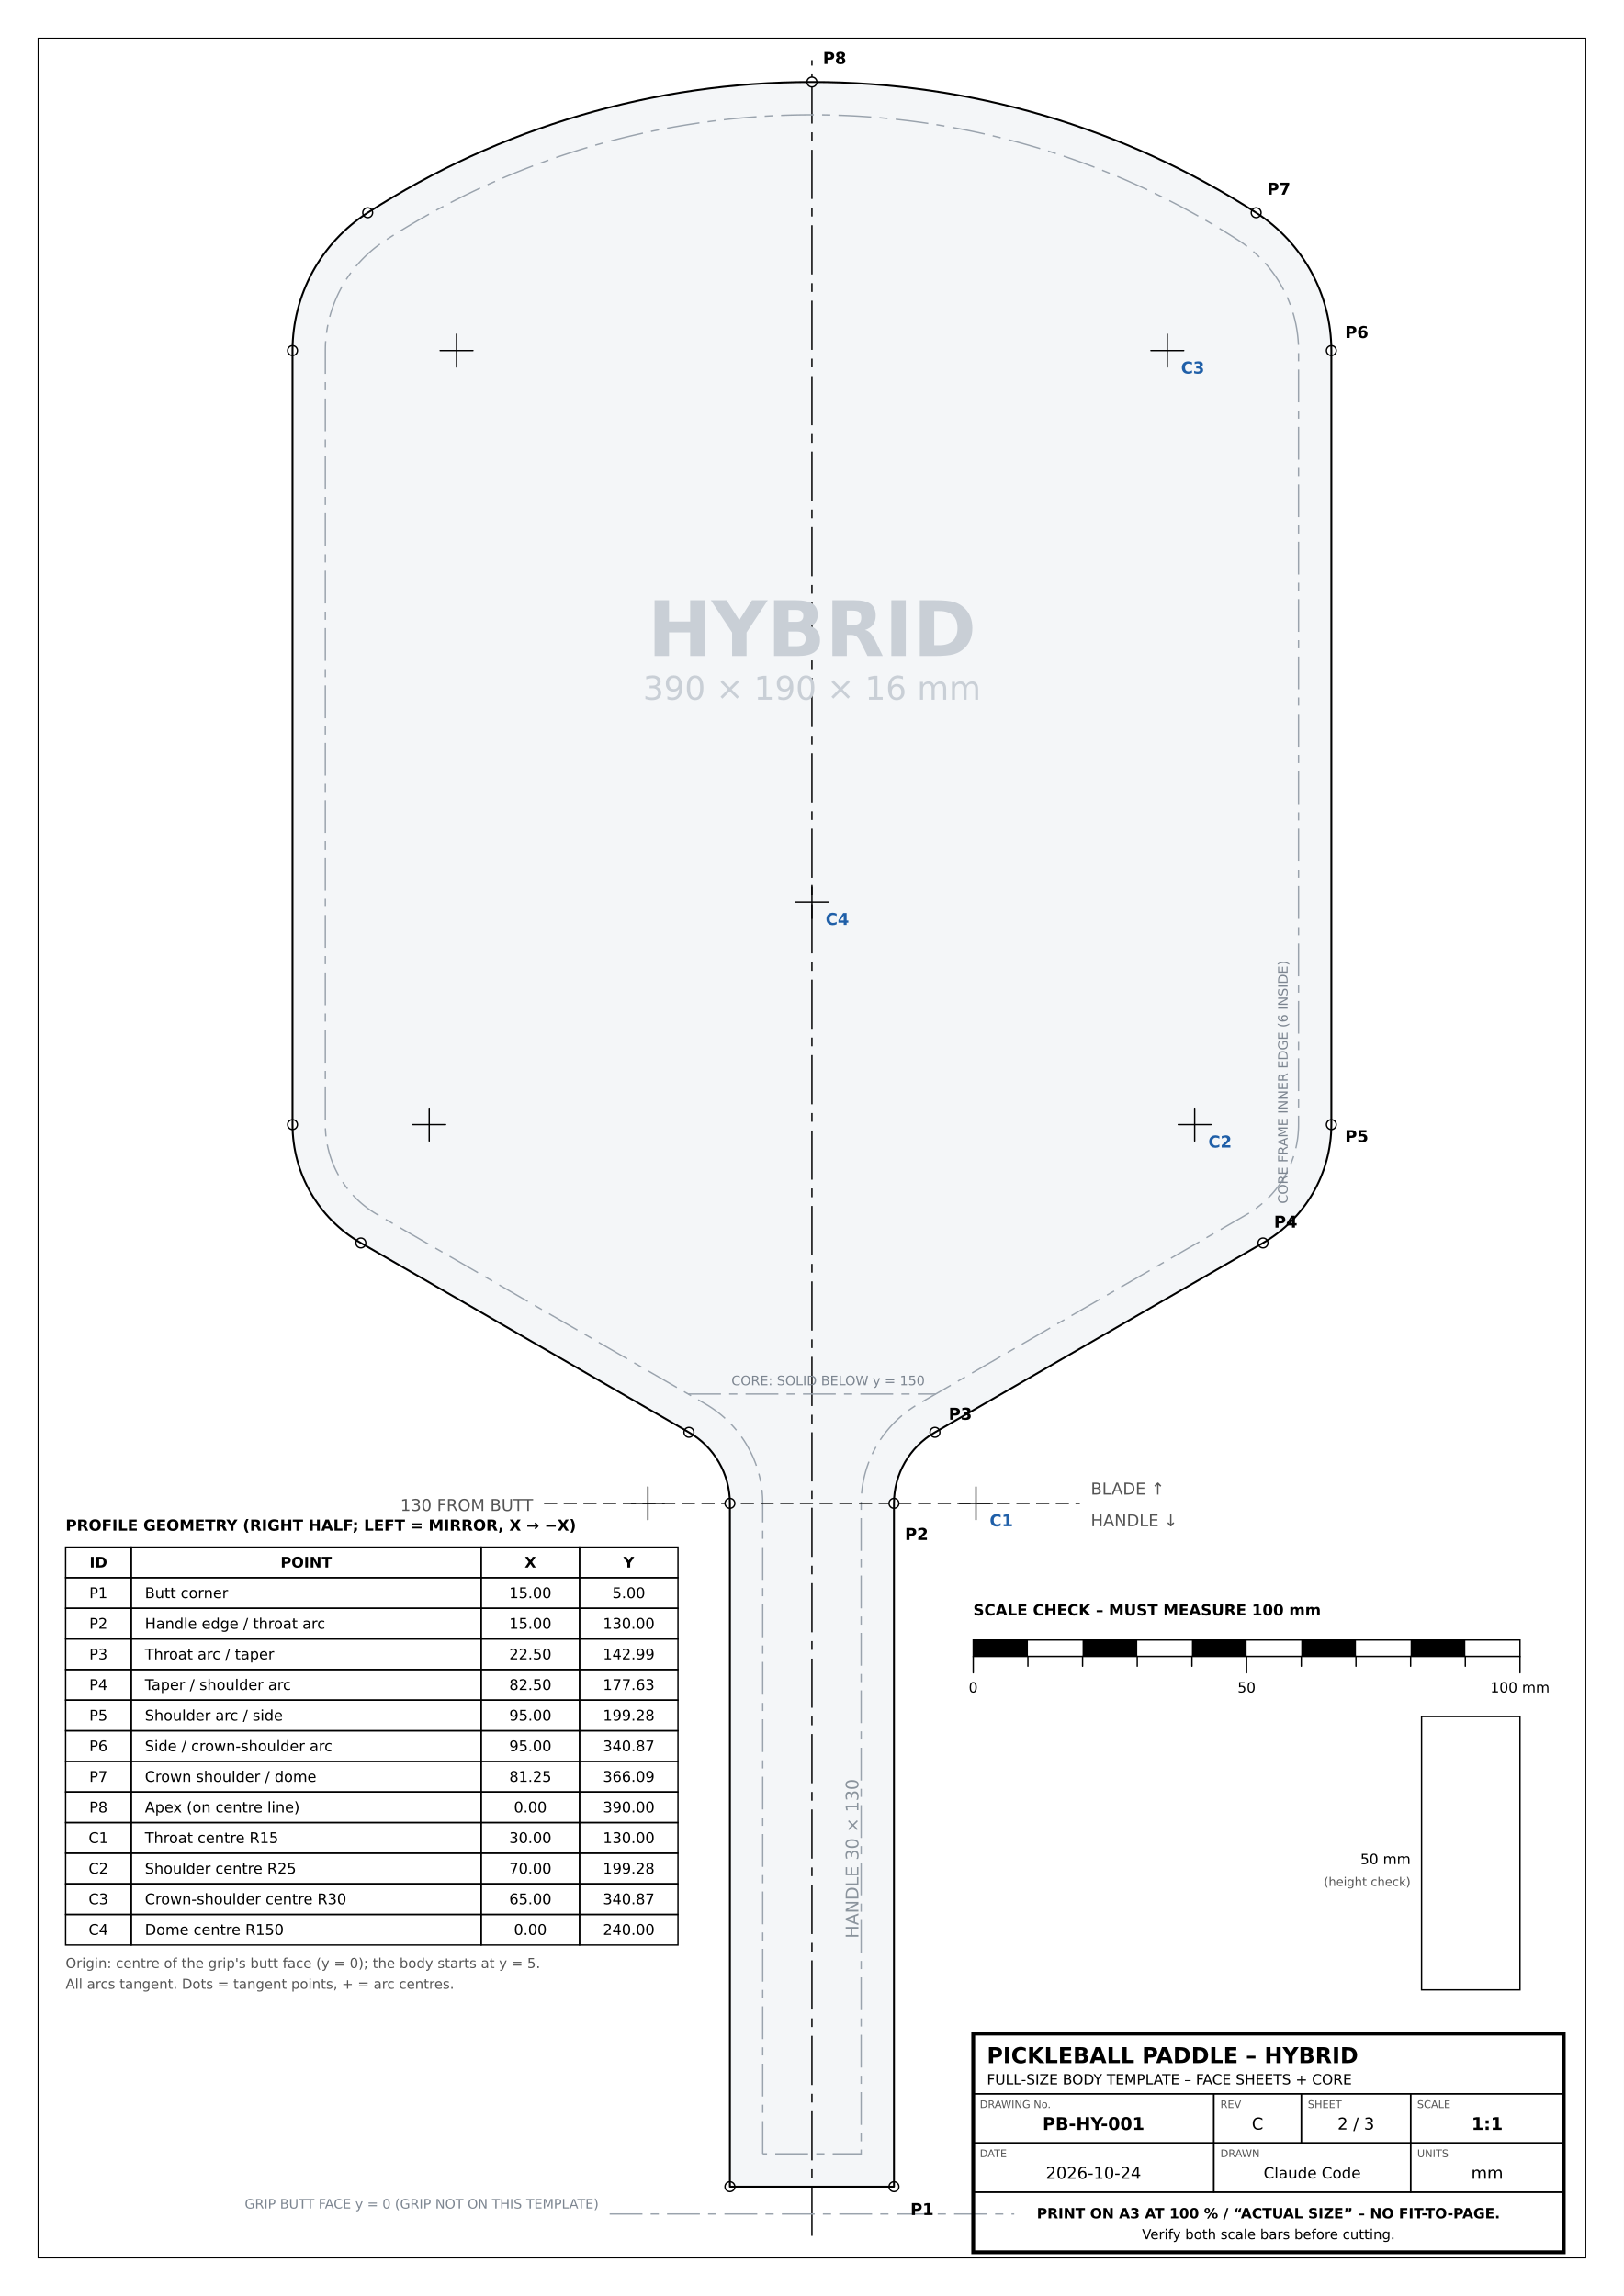
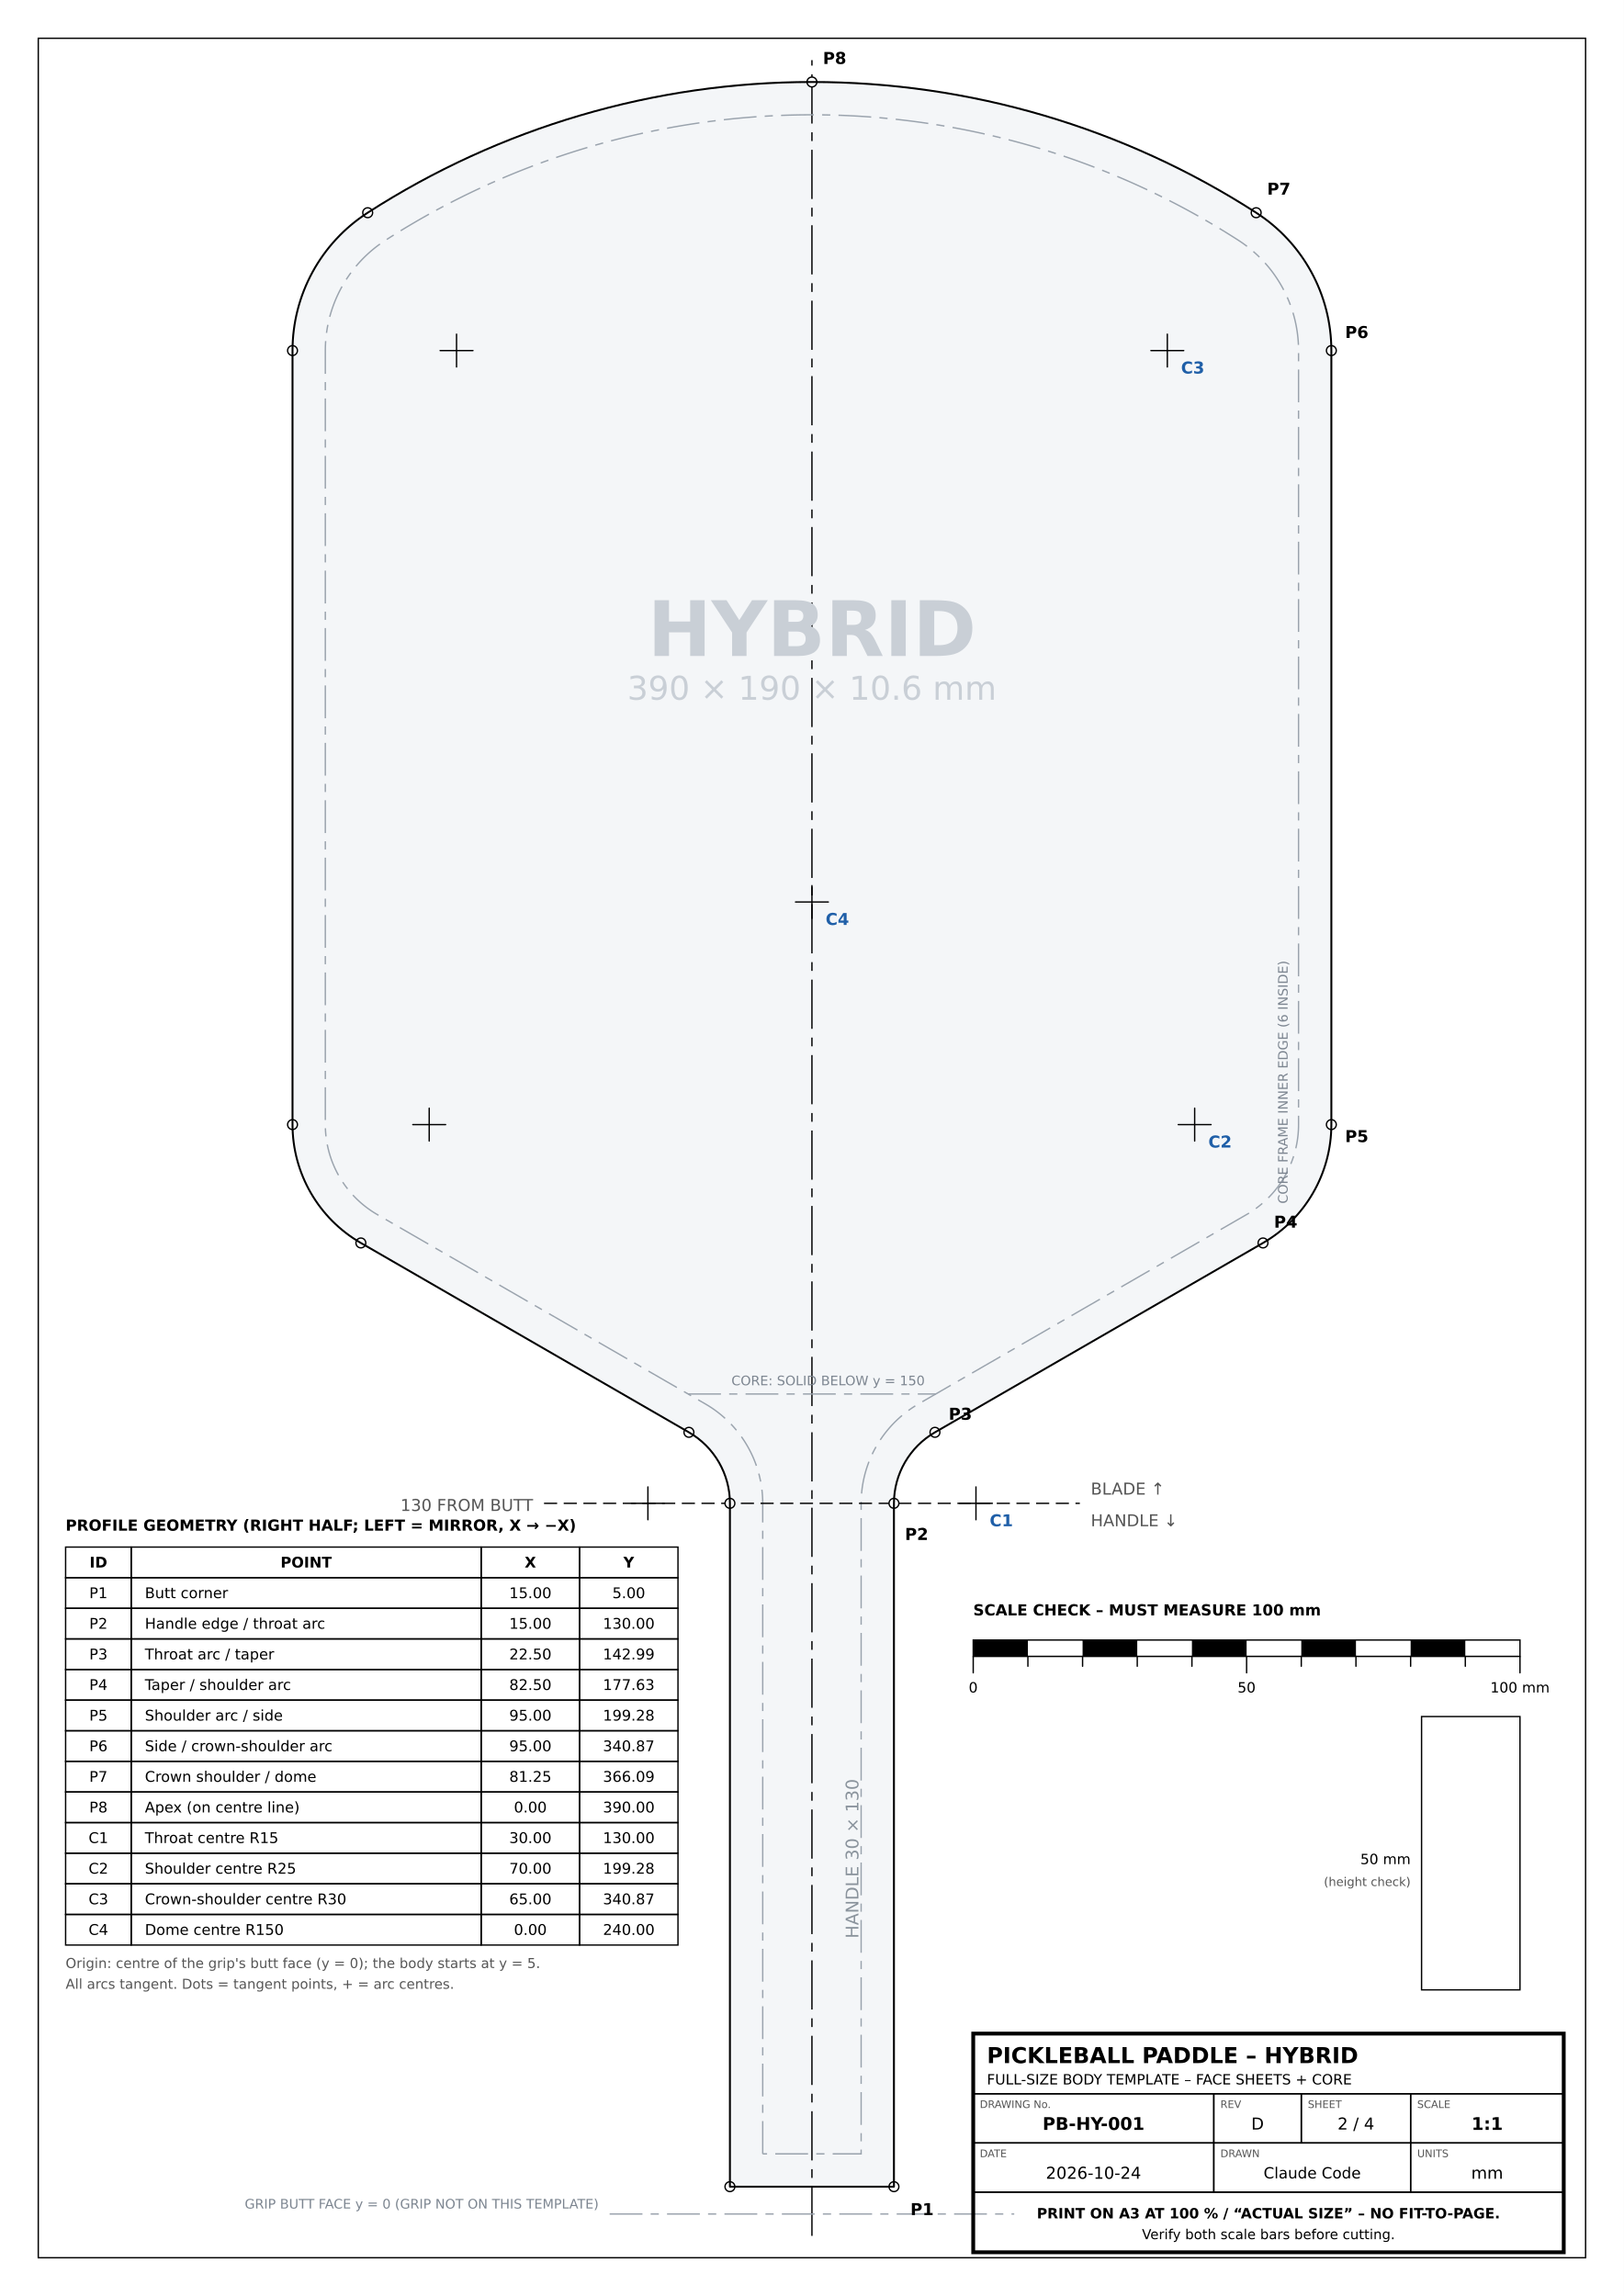
<svg xmlns="http://www.w3.org/2000/svg" width="297mm" height="420mm" viewBox="0 0 297 420">
  <defs>
    <style>
  .vis  { fill:none; stroke:#000; stroke-width:0.5; stroke-linejoin:round; stroke-linecap:round }
  .thin { fill:none; stroke:#000; stroke-width:0.25; stroke-linecap:round }
  .xthin{ fill:none; stroke:#000; stroke-width:0.13 }
  .ctr  { fill:none; stroke:#000; stroke-width:0.25; stroke-dasharray:9 1.6 1.6 1.6 }
  .hid  { fill:none; stroke:#000; stroke-width:0.25; stroke-dasharray:2.4 1.2 }
  .phan { fill:none; stroke:#000; stroke-width:0.25; stroke-dasharray:9 1.6 1.6 1.6 1.6 1.6 }
  .cut  { fill:none; stroke:#000; stroke-width:0.7; stroke-linecap:butt }
  .frame{ fill:none; stroke:#000; stroke-width:0.7 }
  .arrow{ fill:#000; stroke:none }
  text  { font-family:'DejaVu Sans', 'Liberation Sans', Arial, Helvetica, sans-serif }
</style>
  </defs>
  <rect x="0" y="0" width="297" height="420" fill="#fff" />
  <rect x="7" y="7" width="283" height="406" class="thin" />
  <path d="M163.5,400 L163.5,275 A15,15 0 0 1 171,262.01 L231,227.369 A25,25 0 0 0 243.5,205.718 L243.5,64.129 A30,30 0 0 0 229.75,38.911 A150,150 0 0 0 148.5,15 A150,150 0 0 0 67.25,38.911 A30,30 0 0 0 53.5,64.129 L53.5,205.718 A25,25 0 0 0 66,227.369 L126,262.01 A15,15 0 0 1 133.5,275 L133.5,400 L163.5,400 Z" class="" fill="#f4f6f8" stroke="none" />
  <line x1="148.5" y1="409" x2="148.5" y2="11" class="ctr" />
  <text x="148.5" y="120" font-size="14" text-anchor="middle" font-weight="bold" fill="#c9cfd6">HYBRID</text>
-   <text x="148.5" y="128" font-size="6" text-anchor="middle" font-weight="normal" fill="#c9cfd6">390 × 190 × 16 mm</text>
+   <text x="148.5" y="128" font-size="6" text-anchor="middle" font-weight="normal" fill="#c9cfd6">390 × 190 × 10.6 mm</text>
  <text x="157" y="340" font-size="3.2" text-anchor="middle" font-weight="normal" fill="#8a939c" transform="rotate(-90 157 340)">HANDLE 30 × 130</text>
  <line x1="111.5" y1="405" x2="185.5" y2="405" class="" fill="none" stroke="#9aa3ad" stroke-width="0.25" stroke-dasharray="6 1.5 1.5 1.5" />
  <text x="109.5" y="404" font-size="2.4" text-anchor="end" font-weight="normal" fill="#7c8590">GRIP BUTT FACE y = 0 (GRIP NOT ON THIS TEMPLATE)</text>
  <polyline points="139.5,394 139.5,275 139.499,274.902 139.491,274.411 139.485,274.215 139.461,273.725 139.448,273.529 139.408,273.039 139.388,272.844 139.332,272.356 139.307,272.162 139.235,271.676 139.203,271.482 139.115,271 139.077,270.807 138.973,270.327 138.928,270.136 138.809,269.66 138.758,269.47 138.623,268.998 138.566,268.81 138.416,268.343 138.353,268.157 138.188,267.695 138.119,267.511 137.938,267.055 137.863,266.873 137.668,266.423 137.587,266.244 137.377,265.8 137.29,265.624 137.066,265.188 136.973,265.014 136.735,264.585 136.637,264.415 136.384,263.994 136.281,263.828 136.015,263.415 135.906,263.252 135.626,262.848 135.512,262.689 135.22,262.294 135.1,262.139 134.795,261.754 134.67,261.602 134.353,261.228 134.223,261.08 133.894,260.717 133.759,260.573 133.418,260.221 133.279,260.082 132.927,259.741 132.783,259.606 132.42,259.277 132.272,259.147 131.898,258.83 131.746,258.705 131.361,258.4 131.206,258.28 130.811,257.988 130.652,257.874 130.248,257.594 130.085,257.485 129.672,257.219 129.506,257.116 129.085,256.863 129,256.813 127.273,255.817 126.842,255.567 123.82,253.823 123.388,253.574 122.957,253.324 122.525,253.075 120.367,251.829 119.935,251.58 116.914,249.835 116.482,249.586 113.46,247.842 113.029,247.592 111.302,246.596 110.871,246.346 110.007,245.848 109.576,245.599 106.122,243.605 105.691,243.356 102.669,241.611 102.237,241.362 99.647,239.867 99.216,239.618 98.784,239.368 98.353,239.119 96.626,238.122 96.194,237.873 95.763,237.624 95.331,237.375 94.899,237.125 94.468,236.876 92.741,235.879 92.309,235.63 91.878,235.381 91.446,235.132 89.719,234.135 89.288,233.886 88.856,233.636 88.424,233.387 87.993,233.138 87.561,232.889 87.129,232.64 86.266,232.141 85.835,231.892 85.403,231.643 84.971,231.393 84.54,231.144 84.108,230.895 83.245,230.397 82.813,230.147 82.381,229.898 81.95,229.649 81.518,229.4 81.086,229.15 80.655,228.901 80.223,228.652 79.791,228.403 79.36,228.154 78.496,227.655 78.065,227.406 77.633,227.157 77.201,226.908 76.77,226.658 76.338,226.409 75.475,225.911 75.043,225.661 74.612,225.412 74.18,225.163 73.748,224.914 73.317,224.665 72.453,224.166 72.022,223.917 71.59,223.668 71.158,223.419 70.727,223.169 70.295,222.92 69.863,222.671 69.432,222.422 69.026,222.187 68.677,221.981 68.358,221.784 68.042,221.581 67.731,221.371 67.424,221.155 67.121,220.933 66.822,220.705 66.529,220.472 66.239,220.232 65.955,219.987 65.676,219.737 65.401,219.48 65.132,219.219 64.868,218.952 64.609,218.68 64.355,218.403 64.108,218.121 63.865,217.835 63.629,217.543 63.398,217.247 63.173,216.946 62.954,216.641 62.742,216.332 62.535,216.019 62.335,215.701 62.14,215.38 61.953,215.055 61.771,214.726 61.597,214.394 61.429,214.058 61.267,213.719 61.113,213.377 60.965,213.032 60.823,212.684 60.689,212.334 60.562,211.981 60.442,211.625 60.329,211.267 60.223,210.907 60.124,210.545 60.032,210.181 59.947,209.815 59.87,209.448 59.8,209.079 59.737,208.709 59.682,208.337 59.634,207.965 59.593,207.592 59.56,207.218 59.534,206.844 59.515,206.469 59.504,206.093 59.5,205.688 59.5,64.154 59.504,63.729 59.513,63.33 59.53,62.931 59.553,62.533 59.583,62.134 59.62,61.737 59.663,61.34 59.713,60.943 59.769,60.548 59.832,60.154 59.901,59.76 59.977,59.368 60.06,58.978 60.148,58.588 60.244,58.201 60.346,57.814 60.454,57.43 60.569,57.048 60.69,56.667 60.817,56.288 60.951,55.912 61.09,55.538 61.236,55.166 61.389,54.797 61.547,54.431 61.711,54.067 61.882,53.705 62.058,53.347 62.241,52.992 62.429,52.64 62.623,52.291 62.823,51.945 63.028,51.603 63.24,51.264 63.457,50.928 63.679,50.597 63.907,50.269 64.14,49.945 64.379,49.625 64.623,49.308 64.872,48.996 65.126,48.689 65.386,48.385 65.65,48.086 65.92,47.791 66.194,47.501 66.473,47.215 66.757,46.934 67.045,46.658 67.338,46.387 67.636,46.12 67.938,45.859 68.244,45.602 68.554,45.351 68.869,45.105 69.187,44.864 69.51,44.629 69.836,44.398 70.166,44.174 70.517,43.944 70.903,43.696 71.307,43.438 71.712,43.182 72.118,42.927 72.525,42.673 72.932,42.421 73.341,42.17 73.75,41.921 74.16,41.673 74.571,41.426 74.983,41.181 75.395,40.937 75.808,40.694 76.222,40.453 76.637,40.213 77.053,39.975 77.469,39.738 77.887,39.502 78.305,39.268 78.724,39.035 79.143,38.803 79.564,38.573 79.985,38.344 80.407,38.117 80.829,37.891 81.253,37.667 81.677,37.444 82.102,37.222 82.527,37.002 82.954,36.783 83.381,36.565 83.808,36.349 84.237,36.135 84.666,35.922 85.096,35.71 85.527,35.5 85.958,35.291 86.39,35.083 86.823,34.877 87.256,34.673 87.69,34.47 88.125,34.268 88.56,34.068 88.996,33.869 89.433,33.672 89.871,33.476 90.309,33.281 90.747,33.089 91.187,32.897 91.627,32.707 92.067,32.519 92.508,32.331 92.95,32.146 93.393,31.962 93.836,31.779 94.279,31.598 94.724,31.418 95.169,31.24 95.614,31.063 96.06,30.888 96.507,30.714 96.954,30.542 97.402,30.371 97.85,30.202 98.299,30.034 98.748,29.868 99.198,29.703 99.649,29.539 100.1,29.378 100.552,29.217 101.004,29.058 101.456,28.901 101.91,28.745 102.363,28.591 102.817,28.438 103.272,28.287 103.727,28.137 104.183,27.989 104.639,27.842 105.096,27.697 105.553,27.553 106.011,27.411 106.469,27.271 106.928,27.131 107.387,26.994 107.846,26.858 108.306,26.723 108.767,26.59 109.227,26.459 109.689,26.329 110.15,26.2 110.613,26.074 111.075,25.948 111.538,25.825 112.002,25.702 112.465,25.582 112.929,25.462 113.394,25.345 113.859,25.229 114.324,25.114 114.79,25.001 115.256,24.89 115.723,24.78 116.19,24.672 116.657,24.565 117.124,24.46 117.592,24.356 118.06,24.254 118.529,24.154 118.998,24.055 119.467,23.957 119.937,23.861 120.407,23.767 120.877,23.674 121.347,23.583 121.818,23.494 122.289,23.406 122.76,23.319 123.232,23.234 123.704,23.151 124.176,23.069 124.649,22.989 125.121,22.91 125.594,22.833 126.068,22.758 126.541,22.684 127.015,22.612 127.489,22.541 127.963,22.472 128.438,22.404 128.912,22.338 129.387,22.274 129.862,22.211 130.338,22.15 130.813,22.09 131.289,22.032 131.765,21.976 132.241,21.921 132.717,21.868 133.193,21.816 133.67,21.766 134.147,21.717 134.624,21.67 135.101,21.625 135.578,21.581 136.055,21.539 136.533,21.498 137.011,21.459 137.488,21.422 137.966,21.386 138.444,21.352 138.922,21.319 139.401,21.288 139.879,21.258 140.357,21.23 140.836,21.204 141.314,21.179 141.793,21.156 142.272,21.135 142.751,21.115 143.23,21.096 143.709,21.08 144.188,21.065 144.667,21.051 145.146,21.039 145.625,21.029 146.104,21.02 146.583,21.013 147.062,21.007 147.542,21.003 148.021,21.001 148.5,21 148.979,21.001 149.458,21.003 149.938,21.007 150.417,21.013 150.896,21.02 151.375,21.029 151.854,21.039 152.333,21.051 152.812,21.065 153.291,21.08 153.77,21.096 154.249,21.115 154.728,21.135 155.207,21.156 155.686,21.179 156.164,21.204 156.643,21.23 157.121,21.258 157.599,21.288 158.078,21.319 158.556,21.352 159.034,21.386 159.512,21.422 159.989,21.459 160.467,21.498 160.945,21.539 161.422,21.581 161.899,21.625 162.376,21.67 162.853,21.717 163.33,21.766 163.807,21.816 164.283,21.868 164.759,21.921 165.235,21.976 165.711,22.032 166.187,22.09 166.662,22.15 167.138,22.211 167.613,22.274 168.088,22.338 168.562,22.404 169.037,22.472 169.511,22.541 169.985,22.612 170.459,22.684 170.932,22.758 171.406,22.833 171.879,22.91 172.351,22.989 172.824,23.069 173.296,23.151 173.768,23.234 174.24,23.319 174.711,23.406 175.182,23.494 175.653,23.583 176.123,23.674 176.593,23.767 177.063,23.861 177.533,23.957 178.002,24.055 178.471,24.154 178.94,24.254 179.408,24.356 179.876,24.46 180.343,24.565 180.81,24.672 181.277,24.78 181.744,24.89 182.21,25.001 182.676,25.114 183.141,25.229 183.606,25.345 184.071,25.462 184.535,25.582 184.998,25.702 185.462,25.825 185.925,25.948 186.387,26.074 186.85,26.2 187.311,26.329 187.773,26.459 188.233,26.59 188.694,26.723 189.154,26.858 189.613,26.994 190.072,27.131 190.531,27.271 190.989,27.411 191.447,27.553 191.904,27.697 192.361,27.842 192.817,27.989 193.273,28.137 193.728,28.287 194.183,28.438 194.637,28.591 195.09,28.745 195.544,28.901 195.996,29.058 196.448,29.217 196.9,29.378 197.351,29.539 197.802,29.703 198.252,29.868 198.701,30.034 199.15,30.202 199.598,30.371 200.046,30.542 200.493,30.714 200.94,30.888 201.386,31.063 201.831,31.24 202.276,31.418 202.721,31.598 203.164,31.779 203.607,31.962 204.05,32.146 204.492,32.331 204.933,32.519 205.373,32.707 205.813,32.897 206.253,33.089 206.691,33.281 207.129,33.476 207.567,33.672 208.004,33.869 208.44,34.068 208.875,34.268 209.31,34.47 209.744,34.673 210.177,34.877 210.61,35.083 211.042,35.291 211.473,35.5 211.904,35.71 212.334,35.922 212.763,36.135 213.192,36.349 213.619,36.565 214.046,36.783 214.473,37.002 214.898,37.222 215.323,37.444 215.747,37.667 216.171,37.891 216.593,38.117 217.015,38.344 217.436,38.573 217.857,38.803 218.276,39.035 218.695,39.268 219.113,39.502 219.531,39.738 219.947,39.975 220.363,40.213 220.778,40.453 221.192,40.694 221.605,40.937 222.017,41.181 222.429,41.426 222.84,41.673 223.25,41.921 223.659,42.17 224.068,42.421 224.475,42.673 224.882,42.927 225.288,43.182 225.693,43.438 226.097,43.696 226.483,43.944 226.834,44.174 227.164,44.398 227.49,44.629 227.813,44.864 228.131,45.105 228.446,45.351 228.756,45.602 229.062,45.859 229.364,46.12 229.662,46.387 229.955,46.658 230.243,46.934 230.527,47.215 230.806,47.501 231.08,47.791 231.35,48.086 231.614,48.385 231.874,48.689 232.128,48.996 232.377,49.308 232.621,49.625 232.86,49.945 233.093,50.269 233.321,50.597 233.543,50.928 233.76,51.264 233.972,51.603 234.177,51.945 234.377,52.291 234.571,52.64 234.759,52.992 234.942,53.347 235.118,53.705 235.289,54.067 235.453,54.431 235.611,54.797 235.764,55.166 235.91,55.538 236.049,55.912 236.183,56.288 236.31,56.667 236.431,57.048 236.546,57.43 236.654,57.814 236.756,58.201 236.852,58.588 236.94,58.978 237.023,59.368 237.099,59.76 237.168,60.154 237.231,60.548 237.287,60.943 237.337,61.34 237.38,61.737 237.417,62.134 237.447,62.533 237.47,62.931 237.487,63.33 237.496,63.729 237.5,64.154 237.5,205.688 237.496,206.093 237.485,206.469 237.466,206.844 237.44,207.218 237.407,207.592 237.366,207.965 237.318,208.337 237.263,208.709 237.2,209.079 237.13,209.448 237.053,209.815 236.968,210.181 236.876,210.545 236.777,210.907 236.671,211.267 236.558,211.625 236.438,211.981 236.311,212.334 236.177,212.684 236.035,213.032 235.887,213.377 235.733,213.719 235.571,214.058 235.403,214.394 235.229,214.726 235.047,215.055 234.86,215.38 234.665,215.701 234.465,216.019 234.258,216.332 234.046,216.641 233.827,216.946 233.602,217.247 233.371,217.543 233.135,217.835 232.892,218.121 232.645,218.403 232.391,218.68 232.132,218.952 231.868,219.219 231.599,219.48 231.324,219.737 231.045,219.987 230.761,220.232 230.471,220.472 230.178,220.705 229.879,220.933 229.576,221.155 229.269,221.371 228.958,221.581 228.642,221.784 228.323,221.981 227.974,222.187 227.568,222.422 226.705,222.92 226.273,223.169 225.41,223.668 224.978,223.917 224.547,224.166 223.683,224.665 223.252,224.914 222.82,225.163 222.388,225.412 221.957,225.661 221.525,225.911 220.662,226.409 219.799,226.908 218.935,227.406 218.504,227.655 217.64,228.154 216.777,228.652 215.914,229.15 215.482,229.4 214.619,229.898 213.755,230.397 212.892,230.895 212.46,231.144 211.597,231.643 210.734,232.141 209.871,232.64 209.439,232.889 209.007,233.138 208.576,233.387 205.122,235.381 204.691,235.63 201.669,237.375 201.237,237.624 199.511,238.621 199.079,238.87 198.647,239.119 198.216,239.368 197.784,239.618 197.353,239.867 195.626,240.864 195.194,241.113 194.763,241.362 194.331,241.611 193.899,241.861 193.468,242.11 191.741,243.107 191.309,243.356 190.878,243.605 190.446,243.854 188.719,244.851 188.288,245.1 187.856,245.35 187.424,245.599 186.993,245.848 186.561,246.097 185.698,246.596 185.266,246.845 184.835,247.094 184.403,247.343 183.971,247.592 183.54,247.842 180.95,249.337 180.518,249.586 180.086,249.835 179.655,250.085 177.496,251.331 177.065,251.58 176.633,251.829 176.201,252.078 174.475,253.075 174.043,253.324 173.612,253.574 172.748,254.072 172.317,254.321 170.59,255.318 170.158,255.567 169.295,256.066 168.863,256.315 168.432,256.564 168,256.813 167.915,256.863 167.494,257.116 167.328,257.219 166.915,257.485 166.752,257.594 166.348,257.874 166.189,257.988 165.794,258.28 165.639,258.4 165.254,258.705 165.102,258.83 164.728,259.147 164.58,259.277 164.217,259.606 164.073,259.741 163.721,260.082 163.582,260.221 163.241,260.573 163.106,260.717 162.777,261.08 162.647,261.228 162.33,261.602 162.205,261.754 161.9,262.139 161.78,262.294 161.488,262.689 161.374,262.848 161.094,263.252 160.985,263.415 160.719,263.828 160.616,263.994 160.363,264.415 160.265,264.585 160.027,265.014 159.934,265.188 159.71,265.624 159.623,265.8 159.413,266.244 159.332,266.423 159.137,266.873 159.062,267.055 158.881,267.511 158.812,267.695 158.647,268.157 158.584,268.343 158.434,268.81 158.377,268.998 158.242,269.47 158.191,269.66 158.072,270.136 158.027,270.327 157.923,270.807 157.885,271 157.797,271.482 157.765,271.676 157.693,272.162 157.668,272.356 157.612,272.844 157.592,273.039 157.552,273.529 157.539,273.725 157.515,274.215 157.509,274.411 157.501,274.902 157.5,275 157.5,394 139.5,394" class="" fill="none" stroke="#9aa3ad" stroke-width="0.25" stroke-dasharray="6 1.5 1.5 1.5" />
  <line x1="125.859" y1="255" x2="171.141" y2="255" class="" fill="none" stroke="#9aa3ad" stroke-width="0.25" stroke-dasharray="6 1.5 1.5 1.5" />
  <text x="169.141" y="253.4" font-size="2.4" text-anchor="end" font-weight="normal" fill="#7c8590">CORE: SOLID BELOW y = 150</text>
  <text x="235.5" y="175.718" font-size="2.4" text-anchor="end" font-weight="normal" fill="#7c8590" transform="rotate(-90 235.5 175.718)">CORE FRAME INNER EDGE (6 INSIDE)</text>
  <line x1="99.5" y1="275" x2="197.5" y2="275" class="hid" />
  <text x="199.5" y="273.4" font-size="3" text-anchor="start" font-weight="normal" fill="#555">BLADE ↑</text>
  <text x="199.5" y="279.2" font-size="3" text-anchor="start" font-weight="normal" fill="#555">HANDLE ↓</text>
  <text x="97.5" y="276.4" font-size="3" text-anchor="end" font-weight="normal" fill="#555">130 FROM BUTT</text>
  <circle cx="163.5" cy="400" r="0.9" class="thin" style="fill:#fff" />
  <circle cx="133.5" cy="400" r="0.9" class="thin" style="fill:#fff" />
  <circle cx="163.5" cy="275" r="0.9" class="thin" style="fill:#fff" />
  <circle cx="133.5" cy="275" r="0.9" class="thin" style="fill:#fff" />
  <circle cx="171" cy="262.01" r="0.9" class="thin" style="fill:#fff" />
  <circle cx="126" cy="262.01" r="0.9" class="thin" style="fill:#fff" />
  <circle cx="231" cy="227.369" r="0.9" class="thin" style="fill:#fff" />
  <circle cx="66" cy="227.369" r="0.9" class="thin" style="fill:#fff" />
  <circle cx="243.5" cy="205.718" r="0.9" class="thin" style="fill:#fff" />
  <circle cx="53.5" cy="205.718" r="0.9" class="thin" style="fill:#fff" />
  <circle cx="243.5" cy="64.129" r="0.9" class="thin" style="fill:#fff" />
  <circle cx="53.5" cy="64.129" r="0.9" class="thin" style="fill:#fff" />
  <circle cx="229.75" cy="38.911" r="0.9" class="thin" style="fill:#fff" />
  <circle cx="67.25" cy="38.911" r="0.9" class="thin" style="fill:#fff" />
  <circle cx="148.5" cy="15" r="0.9" class="thin" style="fill:#fff" />
  <line x1="175.5" y1="275" x2="181.5" y2="275" class="thin" />
  <line x1="178.5" y1="272" x2="178.5" y2="278" class="thin" />
  <line x1="115.5" y1="275" x2="121.5" y2="275" class="thin" />
  <line x1="118.5" y1="272" x2="118.5" y2="278" class="thin" />
  <line x1="215.5" y1="205.718" x2="221.5" y2="205.718" class="thin" />
  <line x1="218.5" y1="202.718" x2="218.5" y2="208.718" class="thin" />
  <line x1="75.5" y1="205.718" x2="81.5" y2="205.718" class="thin" />
  <line x1="78.5" y1="202.718" x2="78.5" y2="208.718" class="thin" />
  <line x1="210.5" y1="64.129" x2="216.5" y2="64.129" class="thin" />
  <line x1="213.5" y1="61.129" x2="213.5" y2="67.129" class="thin" />
  <line x1="80.5" y1="64.129" x2="86.5" y2="64.129" class="thin" />
  <line x1="83.5" y1="61.129" x2="83.5" y2="67.129" class="thin" />
  <line x1="145.5" y1="165" x2="151.5" y2="165" class="thin" />
  <line x1="148.5" y1="162" x2="148.5" y2="168" class="thin" />
  <text x="166.5" y="405.2" font-size="3" text-anchor="start" font-weight="bold" fill="#000">P1</text>
  <text x="165.5" y="281.7" font-size="3" text-anchor="start" font-weight="bold" fill="#000">P2</text>
  <text x="173.5" y="259.71" font-size="3" text-anchor="start" font-weight="bold" fill="#000">P3</text>
  <text x="233" y="224.569" font-size="3" text-anchor="start" font-weight="bold" fill="#000">P4</text>
  <text x="246" y="208.918" font-size="3" text-anchor="start" font-weight="bold" fill="#000">P5</text>
  <text x="246" y="61.829" font-size="3" text-anchor="start" font-weight="bold" fill="#000">P6</text>
  <text x="231.75" y="35.611" font-size="3" text-anchor="start" font-weight="bold" fill="#000">P7</text>
  <text x="150.5" y="11.7" font-size="3" text-anchor="start" font-weight="bold" fill="#000">P8</text>
  <text x="181" y="279.2" font-size="3" text-anchor="start" font-weight="bold" fill="#1f5fa8">C1</text>
  <text x="221" y="209.918" font-size="3" text-anchor="start" font-weight="bold" fill="#1f5fa8">C2</text>
  <text x="216" y="68.329" font-size="3" text-anchor="start" font-weight="bold" fill="#1f5fa8">C3</text>
  <text x="151" y="169.2" font-size="3" text-anchor="start" font-weight="bold" fill="#1f5fa8">C4</text>
  <path d="M163.5,400 L163.5,275 A15,15 0 0 1 171,262.01 L231,227.369 A25,25 0 0 0 243.5,205.718 L243.5,64.129 A30,30 0 0 0 229.75,38.911 A150,150 0 0 0 148.5,15 A150,150 0 0 0 67.25,38.911 A30,30 0 0 0 53.5,64.129 L53.5,205.718 A25,25 0 0 0 66,227.369 L126,262.01 A15,15 0 0 1 133.5,275 L133.5,400 L163.5,400 Z" class="" fill="none" stroke="#000" stroke-width="0.35" stroke-linejoin="round" />
  <text x="12" y="280" font-size="2.8" text-anchor="start" font-weight="bold" fill="#000">PROFILE GEOMETRY (RIGHT HALF; LEFT = MIRROR, X → −X)</text>
  <rect x="12" y="283" width="12" height="5.6" class="thin" />
  <text x="18" y="286.745" font-size="2.7" text-anchor="middle" font-weight="bold" fill="#000">ID</text>
  <rect x="24" y="283" width="64" height="5.6" class="thin" />
  <text x="56" y="286.745" font-size="2.7" text-anchor="middle" font-weight="bold" fill="#000">POINT</text>
  <rect x="88" y="283" width="18" height="5.6" class="thin" />
  <text x="97" y="286.745" font-size="2.7" text-anchor="middle" font-weight="bold" fill="#000">X</text>
  <rect x="106" y="283" width="18" height="5.6" class="thin" />
  <text x="115" y="286.745" font-size="2.7" text-anchor="middle" font-weight="bold" fill="#000">Y</text>
  <rect x="12" y="288.6" width="12" height="5.6" class="thin" />
  <text x="18" y="292.345" font-size="2.7" text-anchor="middle" font-weight="normal" fill="#000">P1</text>
  <rect x="24" y="288.6" width="64" height="5.6" class="thin" />
  <text x="26.5" y="292.345" font-size="2.7" text-anchor="start" font-weight="normal" fill="#000">Butt corner</text>
  <rect x="88" y="288.6" width="18" height="5.6" class="thin" />
  <text x="97" y="292.345" font-size="2.7" text-anchor="middle" font-weight="normal" fill="#000">15.00</text>
  <rect x="106" y="288.6" width="18" height="5.6" class="thin" />
  <text x="115" y="292.345" font-size="2.7" text-anchor="middle" font-weight="normal" fill="#000">5.00</text>
  <rect x="12" y="294.2" width="12" height="5.6" class="thin" />
  <text x="18" y="297.945" font-size="2.7" text-anchor="middle" font-weight="normal" fill="#000">P2</text>
  <rect x="24" y="294.2" width="64" height="5.6" class="thin" />
  <text x="26.5" y="297.945" font-size="2.7" text-anchor="start" font-weight="normal" fill="#000">Handle edge / throat arc</text>
  <rect x="88" y="294.2" width="18" height="5.6" class="thin" />
  <text x="97" y="297.945" font-size="2.7" text-anchor="middle" font-weight="normal" fill="#000">15.00</text>
  <rect x="106" y="294.2" width="18" height="5.6" class="thin" />
  <text x="115" y="297.945" font-size="2.7" text-anchor="middle" font-weight="normal" fill="#000">130.00</text>
  <rect x="12" y="299.8" width="12" height="5.6" class="thin" />
  <text x="18" y="303.545" font-size="2.7" text-anchor="middle" font-weight="normal" fill="#000">P3</text>
  <rect x="24" y="299.8" width="64" height="5.6" class="thin" />
  <text x="26.5" y="303.545" font-size="2.7" text-anchor="start" font-weight="normal" fill="#000">Throat arc / taper</text>
  <rect x="88" y="299.8" width="18" height="5.6" class="thin" />
  <text x="97" y="303.545" font-size="2.7" text-anchor="middle" font-weight="normal" fill="#000">22.50</text>
  <rect x="106" y="299.8" width="18" height="5.6" class="thin" />
  <text x="115" y="303.545" font-size="2.7" text-anchor="middle" font-weight="normal" fill="#000">142.99</text>
  <rect x="12" y="305.4" width="12" height="5.6" class="thin" />
  <text x="18" y="309.145" font-size="2.7" text-anchor="middle" font-weight="normal" fill="#000">P4</text>
  <rect x="24" y="305.4" width="64" height="5.6" class="thin" />
  <text x="26.5" y="309.145" font-size="2.7" text-anchor="start" font-weight="normal" fill="#000">Taper / shoulder arc</text>
  <rect x="88" y="305.4" width="18" height="5.6" class="thin" />
  <text x="97" y="309.145" font-size="2.7" text-anchor="middle" font-weight="normal" fill="#000">82.50</text>
  <rect x="106" y="305.4" width="18" height="5.6" class="thin" />
  <text x="115" y="309.145" font-size="2.7" text-anchor="middle" font-weight="normal" fill="#000">177.63</text>
  <rect x="12" y="311" width="12" height="5.6" class="thin" />
  <text x="18" y="314.745" font-size="2.7" text-anchor="middle" font-weight="normal" fill="#000">P5</text>
  <rect x="24" y="311" width="64" height="5.6" class="thin" />
  <text x="26.5" y="314.745" font-size="2.7" text-anchor="start" font-weight="normal" fill="#000">Shoulder arc / side</text>
  <rect x="88" y="311" width="18" height="5.6" class="thin" />
  <text x="97" y="314.745" font-size="2.7" text-anchor="middle" font-weight="normal" fill="#000">95.00</text>
  <rect x="106" y="311" width="18" height="5.6" class="thin" />
  <text x="115" y="314.745" font-size="2.7" text-anchor="middle" font-weight="normal" fill="#000">199.28</text>
  <rect x="12" y="316.6" width="12" height="5.6" class="thin" />
  <text x="18" y="320.345" font-size="2.7" text-anchor="middle" font-weight="normal" fill="#000">P6</text>
  <rect x="24" y="316.6" width="64" height="5.6" class="thin" />
  <text x="26.5" y="320.345" font-size="2.7" text-anchor="start" font-weight="normal" fill="#000">Side / crown-shoulder arc</text>
  <rect x="88" y="316.6" width="18" height="5.6" class="thin" />
  <text x="97" y="320.345" font-size="2.7" text-anchor="middle" font-weight="normal" fill="#000">95.00</text>
  <rect x="106" y="316.6" width="18" height="5.6" class="thin" />
  <text x="115" y="320.345" font-size="2.7" text-anchor="middle" font-weight="normal" fill="#000">340.87</text>
  <rect x="12" y="322.2" width="12" height="5.6" class="thin" />
  <text x="18" y="325.945" font-size="2.7" text-anchor="middle" font-weight="normal" fill="#000">P7</text>
  <rect x="24" y="322.2" width="64" height="5.6" class="thin" />
  <text x="26.5" y="325.945" font-size="2.7" text-anchor="start" font-weight="normal" fill="#000">Crown shoulder / dome</text>
  <rect x="88" y="322.2" width="18" height="5.6" class="thin" />
  <text x="97" y="325.945" font-size="2.7" text-anchor="middle" font-weight="normal" fill="#000">81.25</text>
  <rect x="106" y="322.2" width="18" height="5.6" class="thin" />
  <text x="115" y="325.945" font-size="2.7" text-anchor="middle" font-weight="normal" fill="#000">366.09</text>
  <rect x="12" y="327.8" width="12" height="5.6" class="thin" />
  <text x="18" y="331.545" font-size="2.7" text-anchor="middle" font-weight="normal" fill="#000">P8</text>
  <rect x="24" y="327.8" width="64" height="5.6" class="thin" />
  <text x="26.5" y="331.545" font-size="2.7" text-anchor="start" font-weight="normal" fill="#000">Apex (on centre line)</text>
  <rect x="88" y="327.8" width="18" height="5.6" class="thin" />
  <text x="97" y="331.545" font-size="2.7" text-anchor="middle" font-weight="normal" fill="#000">0.00</text>
  <rect x="106" y="327.8" width="18" height="5.6" class="thin" />
  <text x="115" y="331.545" font-size="2.7" text-anchor="middle" font-weight="normal" fill="#000">390.00</text>
  <rect x="12" y="333.4" width="12" height="5.6" class="thin" />
  <text x="18" y="337.145" font-size="2.7" text-anchor="middle" font-weight="normal" fill="#000">C1</text>
  <rect x="24" y="333.4" width="64" height="5.6" class="thin" />
  <text x="26.5" y="337.145" font-size="2.7" text-anchor="start" font-weight="normal" fill="#000">Throat centre  R15</text>
  <rect x="88" y="333.4" width="18" height="5.6" class="thin" />
  <text x="97" y="337.145" font-size="2.7" text-anchor="middle" font-weight="normal" fill="#000">30.00</text>
  <rect x="106" y="333.4" width="18" height="5.6" class="thin" />
  <text x="115" y="337.145" font-size="2.7" text-anchor="middle" font-weight="normal" fill="#000">130.00</text>
  <rect x="12" y="339" width="12" height="5.6" class="thin" />
  <text x="18" y="342.745" font-size="2.7" text-anchor="middle" font-weight="normal" fill="#000">C2</text>
  <rect x="24" y="339" width="64" height="5.6" class="thin" />
  <text x="26.5" y="342.745" font-size="2.7" text-anchor="start" font-weight="normal" fill="#000">Shoulder centre  R25</text>
  <rect x="88" y="339" width="18" height="5.6" class="thin" />
  <text x="97" y="342.745" font-size="2.7" text-anchor="middle" font-weight="normal" fill="#000">70.00</text>
  <rect x="106" y="339" width="18" height="5.6" class="thin" />
  <text x="115" y="342.745" font-size="2.7" text-anchor="middle" font-weight="normal" fill="#000">199.28</text>
  <rect x="12" y="344.6" width="12" height="5.6" class="thin" />
  <text x="18" y="348.345" font-size="2.7" text-anchor="middle" font-weight="normal" fill="#000">C3</text>
  <rect x="24" y="344.6" width="64" height="5.6" class="thin" />
  <text x="26.5" y="348.345" font-size="2.7" text-anchor="start" font-weight="normal" fill="#000">Crown-shoulder centre  R30</text>
  <rect x="88" y="344.6" width="18" height="5.6" class="thin" />
  <text x="97" y="348.345" font-size="2.7" text-anchor="middle" font-weight="normal" fill="#000">65.00</text>
  <rect x="106" y="344.6" width="18" height="5.6" class="thin" />
  <text x="115" y="348.345" font-size="2.7" text-anchor="middle" font-weight="normal" fill="#000">340.87</text>
  <rect x="12" y="350.2" width="12" height="5.6" class="thin" />
  <text x="18" y="353.945" font-size="2.7" text-anchor="middle" font-weight="normal" fill="#000">C4</text>
  <rect x="24" y="350.2" width="64" height="5.6" class="thin" />
  <text x="26.5" y="353.945" font-size="2.7" text-anchor="start" font-weight="normal" fill="#000">Dome centre  R150</text>
  <rect x="88" y="350.2" width="18" height="5.6" class="thin" />
  <text x="97" y="353.945" font-size="2.7" text-anchor="middle" font-weight="normal" fill="#000">0.00</text>
  <rect x="106" y="350.2" width="18" height="5.6" class="thin" />
  <text x="115" y="353.945" font-size="2.7" text-anchor="middle" font-weight="normal" fill="#000">240.00</text>
  <text x="12" y="360" font-size="2.5" text-anchor="start" font-weight="normal" fill="#555">Origin: centre of the grip's butt face (y = 0); the body starts at y = 5.</text>
  <text x="12" y="363.8" font-size="2.5" text-anchor="start" font-weight="normal" fill="#555">All arcs tangent. Dots = tangent points, + = arc centres.</text>
  <text x="178" y="295.5" font-size="2.8" text-anchor="start" font-weight="bold" fill="#000">SCALE CHECK – MUST MEASURE 100 mm</text>
  <rect x="178" y="300" width="100" height="3" class="thin" />
  <line x1="178" y1="303" x2="178" y2="306" class="thin" />
  <line x1="188" y1="303" x2="188" y2="304.8" class="thin" />
  <line x1="198" y1="303" x2="198" y2="304.8" class="thin" />
  <line x1="208" y1="303" x2="208" y2="304.8" class="thin" />
  <line x1="218" y1="303" x2="218" y2="304.8" class="thin" />
  <line x1="228" y1="303" x2="228" y2="306" class="thin" />
  <line x1="238" y1="303" x2="238" y2="304.8" class="thin" />
  <line x1="248" y1="303" x2="248" y2="304.8" class="thin" />
  <line x1="258" y1="303" x2="258" y2="304.8" class="thin" />
  <line x1="268" y1="303" x2="268" y2="304.8" class="thin" />
  <line x1="278" y1="303" x2="278" y2="306" class="thin" />
  <rect x="178" y="300" width="10" height="3" class="" fill="#000" />
  <rect x="198" y="300" width="10" height="3" class="" fill="#000" />
  <rect x="218" y="300" width="10" height="3" class="" fill="#000" />
  <rect x="238" y="300" width="10" height="3" class="" fill="#000" />
  <rect x="258" y="300" width="10" height="3" class="" fill="#000" />
  <text x="178" y="309.6" font-size="2.6" text-anchor="middle" font-weight="normal" fill="#000">0</text>
  <text x="228" y="309.6" font-size="2.6" text-anchor="middle" font-weight="normal" fill="#000">50</text>
  <text x="278" y="309.6" font-size="2.6" text-anchor="middle" font-weight="normal" fill="#000">100 mm</text>
  <rect x="260" y="314" width="18" height="50" class="thin" />
  <text x="258" y="341" font-size="2.6" text-anchor="end" font-weight="normal" fill="#000">50 mm</text>
  <text x="258" y="345" font-size="2.2" text-anchor="end" font-weight="normal" fill="#555">(height check)</text>
  <rect x="178" y="372" width="108" height="40" class="frame" />
  <rect x="178" y="372" width="108" height="11" class="thin" />
  <text x="180.5" y="377.4" font-size="4" text-anchor="start" font-weight="bold" fill="#000">PICKLEBALL PADDLE – HYBRID</text>
  <text x="180.5" y="381.3" font-size="2.6" text-anchor="start" font-weight="normal" fill="#000">FULL-SIZE BODY TEMPLATE – FACE SHEETS + CORE</text>
  <rect x="178" y="383" width="44" height="9" class="thin" />
  <text x="179.2" y="385.6" font-size="1.9" text-anchor="start" font-weight="normal" fill="#555">DRAWING No.</text>
  <text x="200" y="389.62" font-size="3.2" text-anchor="middle" font-weight="bold" fill="#000">PB-HY-001</text>
  <rect x="222" y="383" width="16" height="9" class="thin" />
  <text x="223.2" y="385.6" font-size="1.9" text-anchor="start" font-weight="normal" fill="#555">REV</text>
-   <text x="230" y="389.55" font-size="3" text-anchor="middle" font-weight="normal" fill="#000">C</text>
+   <text x="230" y="389.55" font-size="3" text-anchor="middle" font-weight="normal" fill="#000">D</text>
  <rect x="238" y="383" width="20" height="9" class="thin" />
  <text x="239.2" y="385.6" font-size="1.9" text-anchor="start" font-weight="normal" fill="#555">SHEET</text>
-   <text x="248" y="389.55" font-size="3" text-anchor="middle" font-weight="normal" fill="#000">2 / 3</text>
+   <text x="248" y="389.55" font-size="3" text-anchor="middle" font-weight="normal" fill="#000">2 / 4</text>
  <rect x="258" y="383" width="28" height="9" class="thin" />
  <text x="259.2" y="385.6" font-size="1.9" text-anchor="start" font-weight="normal" fill="#555">SCALE</text>
  <text x="272" y="389.62" font-size="3.2" text-anchor="middle" font-weight="bold" fill="#000">1:1</text>
  <rect x="178" y="392" width="44" height="9" class="thin" />
  <text x="179.2" y="394.6" font-size="1.9" text-anchor="start" font-weight="normal" fill="#555">DATE</text>
  <text x="200" y="398.55" font-size="3" text-anchor="middle" font-weight="normal" fill="#000">2026-10-24</text>
  <rect x="222" y="392" width="36" height="9" class="thin" />
  <text x="223.2" y="394.6" font-size="1.9" text-anchor="start" font-weight="normal" fill="#555">DRAWN</text>
  <text x="240" y="398.48" font-size="2.8" text-anchor="middle" font-weight="normal" fill="#000">Claude Code</text>
  <rect x="258" y="392" width="28" height="9" class="thin" />
  <text x="259.2" y="394.6" font-size="1.9" text-anchor="start" font-weight="normal" fill="#555">UNITS</text>
  <text x="272" y="398.55" font-size="3" text-anchor="middle" font-weight="normal" fill="#000">mm</text>
  <rect x="178" y="401" width="108" height="11" class="thin" />
  <text x="232" y="405.8" font-size="2.6" text-anchor="middle" font-weight="bold" fill="#000">PRINT ON A3 AT 100 % / “ACTUAL SIZE” – NO FIT-TO-PAGE.</text>
  <text x="232" y="409.6" font-size="2.5" text-anchor="middle" font-weight="normal" fill="#000">Verify both scale bars before cutting.</text>
</svg>
